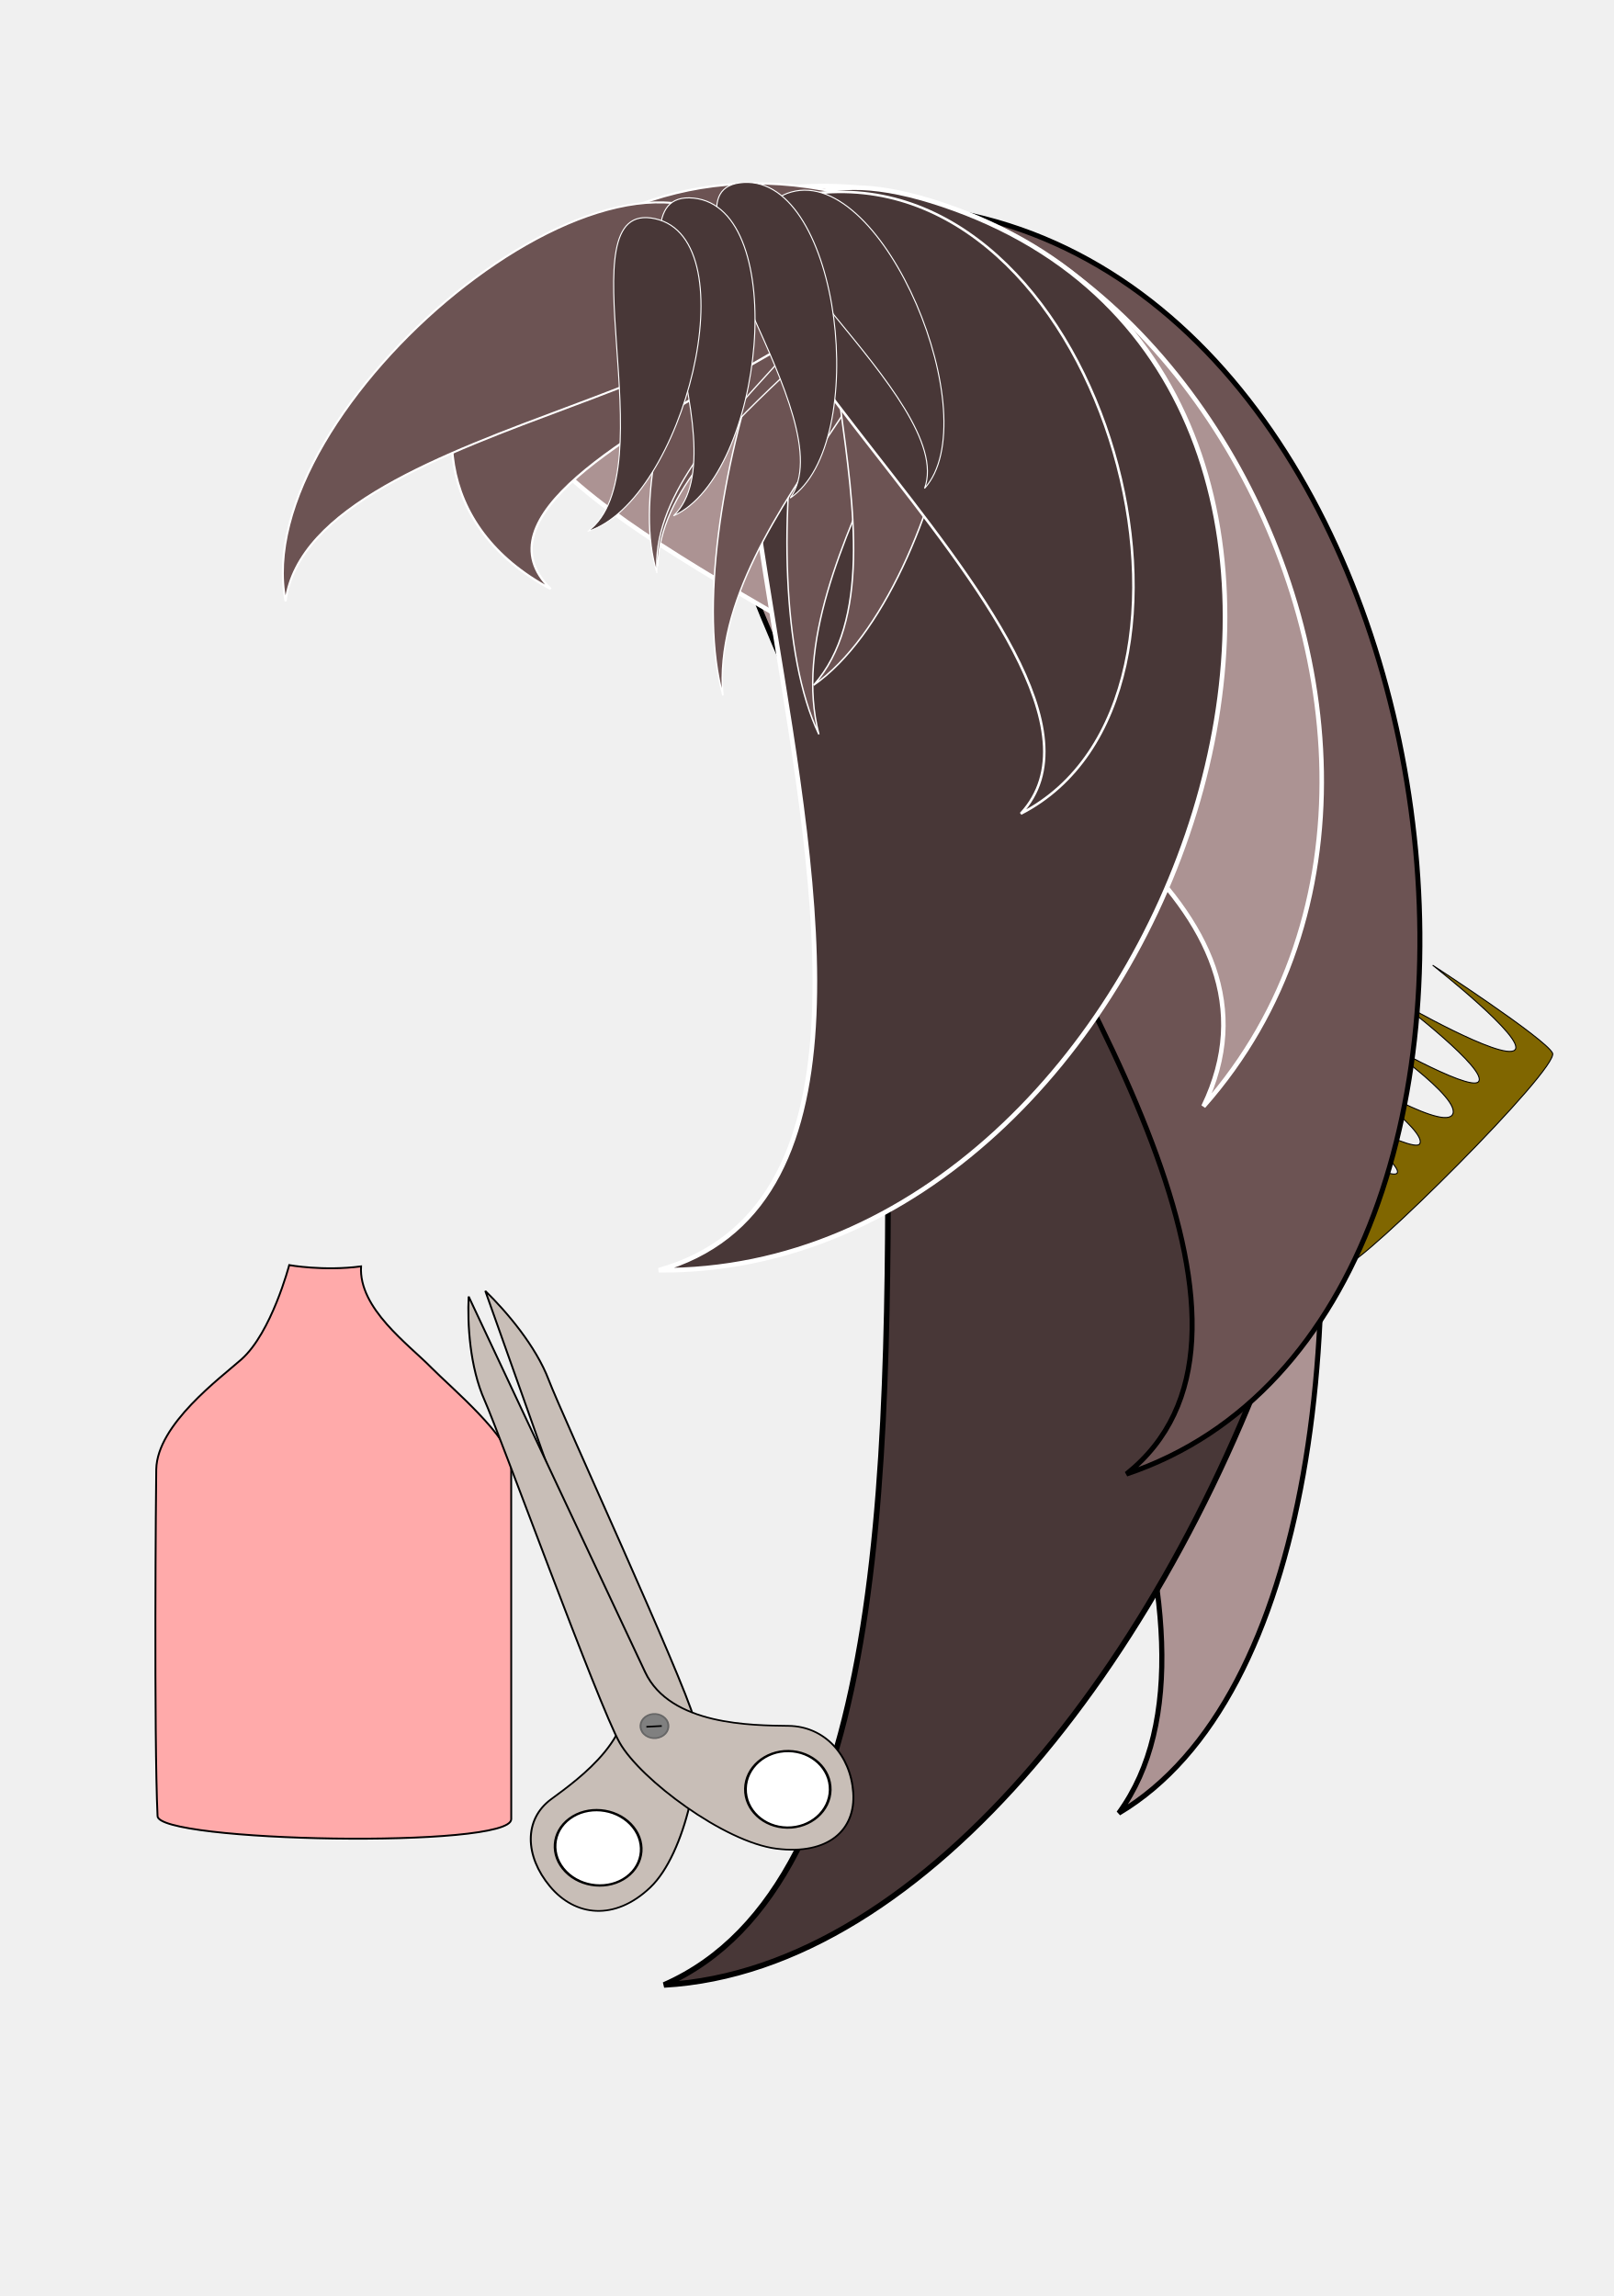
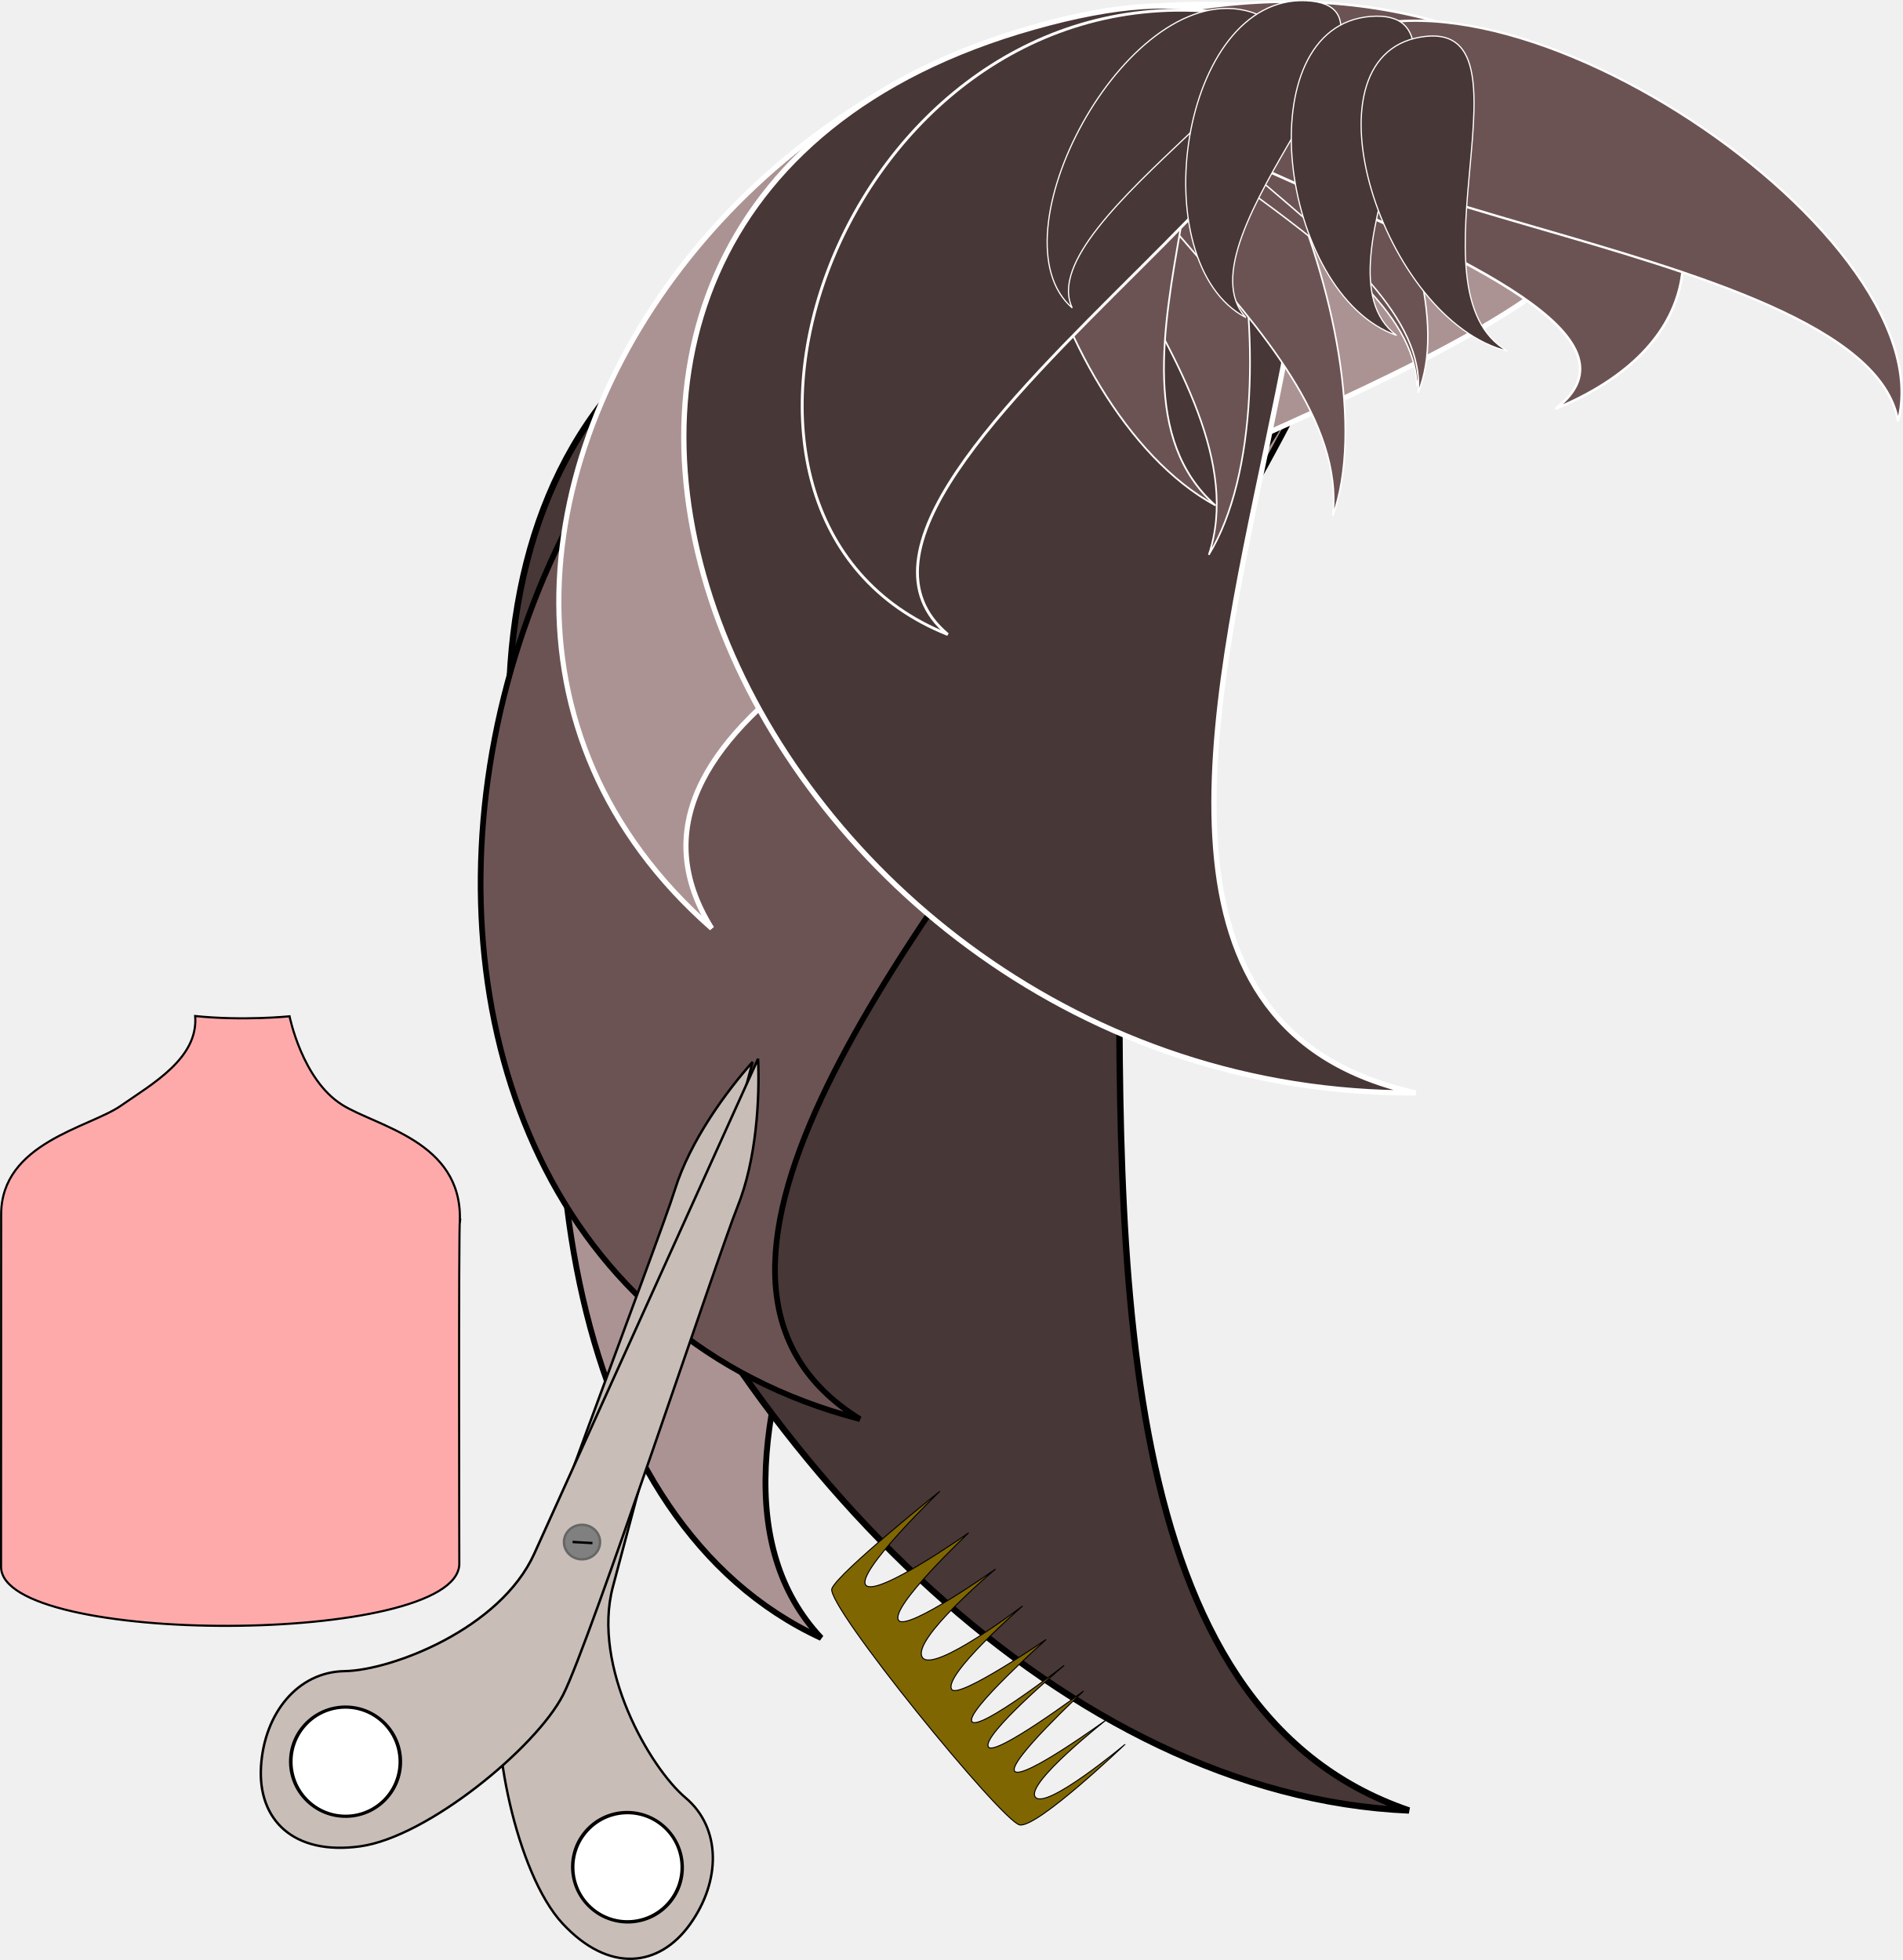
- <svg xmlns="http://www.w3.org/2000/svg" width="184.252" height="262.205" id="svg2" version="1.1">
+ <svg xmlns="http://www.w3.org/2000/svg" width="189.126" height="194.84" id="svg2" version="1.1">
  <defs id="defs4">
    </defs>
-   <g id="layer1" transform="translate(0,-790.1575)">
-     <path style="fill:#ac9393;stroke:#000000;stroke-width:0.585px;stroke-linecap:butt;stroke-linejoin:miter;stroke-opacity:1" d="M 127.735,997.217 C 157.637,956.166 39.216,817.149 93.875,819.02 c 54.66,1.87 78.088,151.897 33.86,178.197 z" id="path2985" />
-     <path style="fill:#483737;stroke:#000000;stroke-width:0.638px;stroke-linecap:butt;stroke-linejoin:miter;stroke-opacity:1" d="m 75.811,1016.84 c 52.782,-23.155 -2.811,-201.962 54.543,-175.306 57.354,26.657 6.015,171.928 -54.543,175.306 z" id="path2985-3" />
-     <path style="fill:#806600;stroke:#000000;stroke-width:0.115px;stroke-linecap:butt;stroke-linejoin:miter;stroke-opacity:1" d="m 140.162,926.516 c 0,0 11.045,8.588 13.287,8.266 2.242,-0.322 24.651,-22.691 23.81,-24.366 -0.841,-1.675 -13.684,-10.029 -13.684,-10.029 0,0 10.836,8.489 9.361,9.698 -1.475,1.209 -13.017,-5.418 -13.017,-5.418 0,0 10.135,7.756 8.87,9.04 -1.111,1.128 -12.272,-5.3 -12.272,-5.3 0,0 10.823,7.354 9.256,9.127 -1.458,1.649 -12.689,-5.326 -12.689,-5.326 0,0 10.17,7.189 8.979,8.615 -0.855,1.024 -11.962,-5.159 -11.962,-5.159 0,0 10.314,7.451 9.405,8.473 -0.91,1.021 -11.688,-5.799 -11.688,-5.799 0,0 10.565,7.243 9.599,8.413 -0.848,1.026 -12.059,-5.768 -12.059,-5.768 0,0 9.642,7.285 8.742,8.262 -0.945,1.024 -11.63,-5.299 -11.63,-5.299 0,0 10.357,6.606 9.002,7.976 -1.355,1.371 -11.306,-5.405 -11.306,-5.405 z" id="path3236" />
-     <path style="fill:#6c5353;stroke:#000000;stroke-width:0.572px;stroke-linecap:butt;stroke-linejoin:miter;stroke-opacity:1" d="m 128.609,958.494 c 38.956,-31.046 -89.667,-149.665 -24.999,-144.812 64.668,4.853 79.691,126.461 24.999,144.812 z" id="path2985-3-6" />
-     <path style="fill:#ac9393;stroke:#ffffff;stroke-width:0.513px;stroke-linecap:butt;stroke-linejoin:miter;stroke-opacity:1" d="M 137.404,916.506 C 159.191,871.434 16.026,849.319 70.358,818.088 124.689,786.858 176.12,872.734 137.404,916.506 z" id="path2985-3-7-5" />
-     <path style="fill:#483737;stroke:#ffffff;stroke-width:0.529px;stroke-linecap:butt;stroke-linejoin:miter;stroke-opacity:1" d="M 75.214,935.219 C 124.342,921.356 49.76,792.48 108.967,814.005 c 59.207,21.525 25.219,121.682 -33.753,121.214 z" id="path2985-3-7" />
-     <path style="fill:#ffaaaa;stroke:#000000;stroke-width:0.212px;stroke-linecap:butt;stroke-linejoin:miter;stroke-opacity:1" d="m 17.987,997.526 c -0.42,-9.016 -0.179,-38.139 -0.147,-39.58 0.113,-5.128 7.328,-10.421 9.728,-12.553 3.433,-3.049 5.453,-10.76 5.453,-10.76 0,0 3.929,0.711 8.203,0.144 -0.295,4.813 5.421,8.907 8.048,11.59 2.095,2.139 9.091,7.993 9.092,10.991 l 0.007,40.551 c 0.002,3.407 -40.554,2.612 -40.384,-0.384 z" id="path3238" />
-     <g id="g3225" transform="matrix(0.1657546,-0.1221141,0.140512,0.1440515,-110.3849,970.5199)">
-       <path id="path3107-1" d="m 611.081,628.771 c -11.35,22.104 -56.011,59.253 -83.444,62.761 -27.433,3.508 -41.51,-12.107 -39.78,-34.592 1.73,-22.485 15.566,-39.78 34.592,-39.78 19.025,0 62.218,0.808 75.926,-31.265 l 96.415,-225.585 c 0.432,16.481 -1.237,42.561 -9.443,62.753 -8.206,20.192 -62.915,183.605 -74.266,205.709 z" style="fill:#c8beb7;stroke:#000000;stroke-width:1px;stroke-linecap:butt;stroke-linejoin:miter;stroke-opacity:1" />
-       <path transform="matrix(-1.456554,0,0,1.367092,1456.8,-410.128)" d="m 656.905,779.518 c 0,9.351 -6.844,16.931 -15.288,16.931 -8.443,0 -15.288,-7.58 -15.288,-16.931 0,-9.351 6.844,-16.931 15.288,-16.931 8.443,0 15.288,7.58 15.288,16.931 z" id="path3111-2" style="fill:#ffffff;stroke:#000000;stroke-width:1;stroke-miterlimit:4;stroke-dasharray:none" />
-       <g transform="matrix(0.7521498,0.6589921,-0.6589921,0.7521498,652.971,-319.9533)" id="g3203" style="fill:#c8beb7">
-         <path style="fill:#c8beb7;stroke:#000000;stroke-width:1px;stroke-linecap:butt;stroke-linejoin:miter;stroke-opacity:1" d="m 554.774,756.107 c 11.35,22.104 56.011,59.253 83.444,62.761 27.433,3.508 41.51,-12.107 39.78,-34.592 -1.73,-22.485 -15.566,-39.78 -34.592,-39.78 -19.025,0 -62.218,0.808 -75.926,-31.265 L 471.065,487.645 c -0.432,16.481 1.237,42.561 9.443,62.753 8.206,20.192 62.915,183.605 74.266,205.709 z" id="path3107-1-9" />
-         <path style="fill:#ffffff;stroke:#000000;stroke-width:1;stroke-miterlimit:4;stroke-dasharray:none" id="path3111-2-3" d="m 656.905,779.518 c 0,9.351 -6.844,16.931 -15.288,16.931 -8.443,0 -15.288,-7.58 -15.288,-16.931 0,-9.351 6.844,-16.931 15.288,-16.931 8.443,0 15.288,7.58 15.288,16.931 z" transform="matrix(1.456554,0,0,1.367092,-290.9456,-282.7913)" />
+   <g id="layer1" transform="translate(23.22878,-839.9284)">
+     <path style="fill:#ac9393;stroke:#000000;stroke-width:0.58px;stroke-linecap:butt;stroke-linejoin:miter;stroke-opacity:1" d="M 58.393,1002.755 C 24.748,966.877 157.994,845.378 96.492,847.013 34.99,848.647 8.629,979.769 58.393,1002.755 z" id="path2985" />
+     <path style="fill:#483737;stroke:#000000;stroke-width:0.633px;stroke-linecap:butt;stroke-linejoin:miter;stroke-opacity:1" d="M 116.817,1019.905 C 57.428,999.668 119.979,843.393 55.446,866.69 -9.088,889.988 48.678,1016.953 116.817,1019.905 z" id="path2985-3" />
+     <path style="fill:#806600;stroke:#000000;stroke-width:0.1px;stroke-linecap:butt;stroke-linejoin:miter;stroke-opacity:1" d="m 88.551,1013.369 c 0,0 -8.662,8.281 -10.42,7.97 -1.758,-0.31 -19.333,-21.88 -18.673,-23.495 0.66,-1.615 10.731,-9.671 10.731,-9.671 0,0 -8.498,8.185 -7.341,9.351 1.157,1.166 10.208,-5.224 10.208,-5.224 0,0 -7.948,7.479 -6.956,8.717 0.872,1.088 9.624,-5.111 9.624,-5.111 0,0 -8.488,7.091 -7.259,8.801 1.143,1.59 9.951,-5.136 9.951,-5.136 0,0 -7.976,6.932 -7.042,8.308 0.671,0.988 9.382,-4.975 9.382,-4.975 0,0 -8.089,7.185 -7.376,8.17 0.713,0.985 9.167,-5.592 9.167,-5.592 0,0 -8.286,6.984 -7.528,8.112 0.665,0.99 9.458,-5.562 9.458,-5.562 0,0 -7.562,7.025 -6.856,7.966 0.741,0.988 9.121,-5.109 9.121,-5.109 0,0 -8.122,6.37 -7.059,7.691 1.063,1.322 8.867,-5.211 8.867,-5.211 z" id="path3236" />
+     <path style="fill:#6c5353;stroke:#000000;stroke-width:0.567px;stroke-linecap:butt;stroke-linejoin:miter;stroke-opacity:1" d="M 62.245,980.999 C 18.412,953.865 163.137,850.194 90.374,854.435 17.61,858.677 0.706,964.96 62.245,980.999 z" id="path2985-3-6" />
+     <path style="fill:#ac9393;stroke:#ffffff;stroke-width:0.509px;stroke-linecap:butt;stroke-linejoin:miter;stroke-opacity:1" d="M 47.514,932.214 C 23,892.822 184.087,873.494 122.954,846.199 61.82,818.903 3.951,893.959 47.514,932.214 z" id="path2985-3-7-5" />
+     <path style="fill:#483737;stroke:#ffffff;stroke-width:0.524px;stroke-linecap:butt;stroke-linejoin:miter;stroke-opacity:1" d="M 117.489,948.569 C 62.211,936.453 146.129,823.817 79.51,842.63 12.891,861.442 51.134,948.978 117.489,948.569 z" id="path2985-3-7" />
+     <path style="fill:#ffaaaa;stroke:#000000;stroke-width:0.21px;stroke-linecap:butt;stroke-linejoin:miter;stroke-opacity:1" d="m 22.482,961.18 c 0.175,-7.806 -8.245,-9.259 -11.701,-11.424 -3.977,-2.491 -5.229,-8.799 -5.229,-8.799 0,0 -4.572,0.47 -9.381,-0.026 0.332,4.206 -4.299,6.761 -7.394,8.921 -3.113,2.172 -11.89,3.661 -11.892,10.815 l -0.008,35.014 c -0.002,7.892 45.203,7.839 45.547,-0.229 0,0 -0.074,-33.857 0.059,-34.272 z" id="path3238" />
+     <g id="g3054" transform="translate(-161.163,-52.02232)">
+       <g transform="matrix(-0.7745211,-0.6325481,-0.6325481,0.7745211,907.4663,309.3867)" id="g3022-3">
+         <g style="fill:#c8beb7" id="g3203-6" transform="matrix(-0.2444678,0.00382497,0.00398864,0.2344358,216.0203,856.2906)">
+           <path id="path3107-1-9-7" d="m 554.774,756.107 c 11.35,22.104 56.011,59.253 83.444,62.761 27.433,3.508 41.51,-12.107 39.78,-34.592 -1.73,-22.485 -15.566,-39.78 -34.592,-39.78 -19.025,0 -63.57,-16.801 -77.956,-48.551 l -94.385,-208.3 c -0.432,16.481 1.237,42.561 9.443,62.753 8.206,20.192 62.915,183.605 74.266,205.709 z" style="fill:#c8beb7;stroke:#000000;stroke-width:1px;stroke-linecap:butt;stroke-linejoin:miter;stroke-opacity:1" />
+           <path transform="matrix(1.456554,0,0,1.367092,-290.9456,-282.7913)" d="m 656.905,779.518 c 0,9.351 -6.844,16.931 -15.288,16.931 -8.443,0 -15.288,-7.58 -15.288,-16.931 0,-9.351 6.844,-16.931 15.288,-16.931 8.443,0 15.288,7.58 15.288,16.931 z" id="path3111-2-3-5" style="fill:#ffffff;stroke:#000000;stroke-width:1;stroke-miterlimit:4;stroke-dasharray:none" />
+         </g>
      </g>
-       <path transform="translate(351.3338,-132.2363)" d="m 248.431,750.762 c 0,4.05 -3.283,7.334 -7.334,7.334 -4.05,0 -7.334,-3.283 -7.334,-7.334 0,-4.05 3.283,-7.334 7.334,-7.334 4.05,0 7.334,3.283 7.334,7.334 z" id="path3219" style="fill:#808080;fill-opacity:1;stroke:#666666;stroke-width:1;stroke-miterlimit:4;stroke-dasharray:none" />
-       <path id="path3223" d="m 588.906,616.112 6.482,4.862" style="fill:none;stroke:#000000;stroke-width:1px;stroke-linecap:butt;stroke-linejoin:miter;stroke-opacity:1" />
+       <g transform="translate(110.4786,24.78823)" id="g3022">
+         <g style="fill:#c8beb7" id="g3203" transform="matrix(-0.2444678,0.00382497,0.00398864,0.2344358,216.0203,856.2906)">
+           <path id="path3107-1-9" d="m 554.774,756.107 c 11.35,22.104 56.011,59.253 83.444,62.761 27.433,3.508 41.51,-12.107 39.78,-34.592 -1.73,-22.485 -15.566,-39.78 -34.592,-39.78 -19.025,0 -63.57,-16.801 -77.956,-48.551 l -94.385,-208.3 c -0.432,16.481 1.237,42.561 9.443,62.753 8.206,20.192 62.915,183.605 74.266,205.709 z" style="fill:#c8beb7;stroke:#000000;stroke-width:1px;stroke-linecap:butt;stroke-linejoin:miter;stroke-opacity:1" />
+           <path transform="matrix(1.456554,0,0,1.367092,-290.9456,-282.7913)" d="m 656.905,779.518 c 0,9.351 -6.844,16.931 -15.288,16.931 -8.443,0 -15.288,-7.58 -15.288,-16.931 0,-9.351 6.844,-16.931 15.288,-16.931 8.443,0 15.288,7.58 15.288,16.931 z" id="path3111-2-3" style="fill:#ffffff;stroke:#000000;stroke-width:1;stroke-miterlimit:4;stroke-dasharray:none" />
+         </g>
+       </g>
+       <g transform="translate(77.74369,58.93882)" id="g3018">
+         <path style="fill:#808080;fill-opacity:1;stroke:#666666;stroke-width:1;stroke-miterlimit:4;stroke-dasharray:none" id="path3219" d="m 248.431,750.762 c 0,4.05 -3.283,7.334 -7.334,7.334 -4.05,0 -7.334,-3.283 -7.334,-7.334 0,-4.05 3.283,-7.334 7.334,-7.334 4.05,0 7.334,3.283 7.334,7.334 z" transform="matrix(-0.1865049,-0.1516144,-0.1581023,0.1788515,281.7042,888.5844)" />
+         <path style="fill:none;stroke:#000000;stroke-width:0.239px;stroke-linecap:butt;stroke-linejoin:miter;stroke-opacity:1" d="m 119.08,986.408 -1.978,-0.113" id="path3223" />
+       </g>
    </g>
-     <path style="fill:#6c5353;stroke:#ffffff;stroke-width:0.163px;stroke-linecap:butt;stroke-linejoin:miter;stroke-opacity:1" d="M 93.496,874.019 C 88.163,853.508 115.281,826.391 104.003,816.527 92.725,806.664 84.923,856.046 93.496,874.019 z" id="path2985-3-7-5-3-3" />
-     <path style="fill:#6c5353;stroke:#ffffff;stroke-width:0.163px;stroke-linecap:butt;stroke-linejoin:miter;stroke-opacity:1" d="M 82.54,869.584 C 80.711,848.277 111.881,827.047 102.435,815.032 92.99,803.016 77.104,850.122 82.54,869.584 z" id="path2985-3-7-5-3-3-6" />
-     <path style="fill:#6c5353;stroke:#ffffff;stroke-width:0.145px;stroke-linecap:butt;stroke-linejoin:miter;stroke-opacity:1" d="m 75.123,854.805 c 0.149,-16.812 33.118,-30.632 24.833,-40.86 -8.285,-10.228 -28.442,25.169 -24.833,40.86 z" id="path2985-3-7-5-3-3-6-7" />
-     <path style="fill:#6c5353;stroke:#ffffff;stroke-width:0.145px;stroke-linecap:butt;stroke-linejoin:miter;stroke-opacity:1" d="M 75.012,855.593 C 73.752,838.817 105.475,822.947 96.355,813.27 87.235,803.593 70.098,840.172 75.012,855.593 z" id="path2985-3-7-5-3-3-6-7-5" />
-     <path style="fill:#6c5353;stroke:#ffffff;stroke-width:0.173px;stroke-linecap:butt;stroke-linejoin:miter;stroke-opacity:1" d="m 92.896,868.408 c 13,-14.746 -7.6,-51.696 8.287,-54.336 15.887,-2.64 7.416,43.407 -8.287,54.336 z" id="path2985-3-7-5-3-3-6-7-5-3-5" />
-     <path style="fill:#6c5353;stroke:#ffffff;stroke-width:0.255px;stroke-linecap:butt;stroke-linejoin:miter;stroke-opacity:1" d="M 62.879,857.421 C 46.33,841.26 130.482,819.894 95.484,812.123 60.487,804.351 36.277,843.26 62.879,857.421 z" id="path2985-3-7-5-3" />
-     <path style="fill:#483737;stroke:#ffffff;stroke-width:0.288px;stroke-linecap:butt;stroke-linejoin:miter;stroke-opacity:1" d="m 116.552,883.081 c 17.129,-18.487 -54.739,-68.598 -22.399,-70.942 32.34,-2.344 48.195,57.672 22.399,70.942 z" id="path2985-3-7-6" />
-     <path style="fill:#483737;stroke:#ffffff;stroke-width:0.119px;stroke-linecap:butt;stroke-linejoin:miter;stroke-opacity:1" d="m 105.56,845.932 c 3.739,-10.096 -25.801,-30.89 -15.209,-33.846 10.591,-2.956 22.421,25.849 15.209,33.846 z" id="path2985-3-7-6-2" />
-     <path style="fill:#6c5353;stroke:#ffffff;stroke-width:0.228px;stroke-linecap:butt;stroke-linejoin:miter;stroke-opacity:1" d="m 32.606,858.828 c 2.804,-21.629 66.555,-24.053 52.592,-41.128 -13.963,-17.075 -56.987,19.189 -52.592,41.128 z" id="path2985-3-7-5-3-3-6-7-5-3" />
-     <path style="fill:#483737;stroke:#ffffff;stroke-width:0.119px;stroke-linecap:butt;stroke-linejoin:miter;stroke-opacity:1" d="m 90.218,847.037 c 6.444,-9.007 -16.41,-35.406 -5.31,-36.042 11.1,-0.636 14.537,29.803 5.31,36.042 z" id="path2985-3-7-6-2-9" />
-     <path style="fill:#483737;stroke:#ffffff;stroke-width:0.119px;stroke-linecap:butt;stroke-linejoin:miter;stroke-opacity:1" d="m 76.902,849.064 c 8.217,-7.842 -8.749,-37.405 2.299,-36.281 11.049,1.124 8.077,31.6 -2.299,36.281 z" id="path2985-3-7-6-2-9-1" />
-     <path style="fill:#483737;stroke:#ffffff;stroke-width:0.119px;stroke-linecap:butt;stroke-linejoin:miter;stroke-opacity:1" d="m 67.099,850.85 c 9.318,-6.85 -3.095,-38.075 7.693,-35.716 10.788,2.36 3.294,32.244 -7.693,35.716 z" id="path2985-3-7-6-2-9-2" />
+     <path style="fill:#6c5353;stroke:#ffffff;stroke-width:0.162px;stroke-linecap:butt;stroke-linejoin:miter;stroke-opacity:1" d="m 96.919,895.082 c 6.001,-17.927 -24.513,-41.627 -11.823,-50.247 12.69,-8.621 21.468,34.539 11.823,50.247 z" id="path2985-3-7-5-3-3" />
+     <path style="fill:#6c5353;stroke:#ffffff;stroke-width:0.162px;stroke-linecap:butt;stroke-linejoin:miter;stroke-opacity:1" d="m 109.246,891.205 c 2.058,-18.622 -33.014,-37.176 -22.386,-47.678 10.628,-10.501 28.503,30.668 22.386,47.678 z" id="path2985-3-7-5-3-3-6" />
+     <path style="fill:#6c5353;stroke:#ffffff;stroke-width:0.144px;stroke-linecap:butt;stroke-linejoin:miter;stroke-opacity:1" d="m 117.592,878.288 c -0.168,-14.693 -37.264,-26.772 -27.941,-35.711 9.323,-8.94 32.002,21.998 27.941,35.711 z" id="path2985-3-7-5-3-3-6-7" />
+     <path style="fill:#6c5353;stroke:#ffffff;stroke-width:0.144px;stroke-linecap:butt;stroke-linejoin:miter;stroke-opacity:1" d="m 117.717,878.977 c 1.417,-14.663 -34.277,-28.532 -24.015,-36.99 10.262,-8.458 29.544,23.512 24.015,36.99 z" id="path2985-3-7-5-3-3-6-7-5" />
+     <path style="fill:#6c5353;stroke:#ffffff;stroke-width:0.171px;stroke-linecap:butt;stroke-linejoin:miter;stroke-opacity:1" d="m 97.594,890.177 c -14.627,-12.888 8.551,-45.182 -9.325,-47.489 -17.876,-2.307 -8.344,37.937 9.325,47.489 z" id="path2985-3-7-5-3-3-6-7-5-3-5" />
+     <path style="fill:#6c5353;stroke:#ffffff;stroke-width:0.253px;stroke-linecap:butt;stroke-linejoin:miter;stroke-opacity:1" d="m 131.368,880.575 c 18.621,-14.124 -76.066,-32.798 -36.687,-39.59 39.379,-6.792 66.619,27.213 36.687,39.59 z" id="path2985-3-7-5-3" />
+     <path style="fill:#483737;stroke:#ffffff;stroke-width:0.286px;stroke-linecap:butt;stroke-linejoin:miter;stroke-opacity:1" d="M 70.977,903.001 C 51.703,886.844 132.568,843.047 96.18,840.999 59.791,838.95 41.951,891.403 70.977,903.001 z" id="path2985-3-7-6" />
+     <path style="fill:#483737;stroke:#ffffff;stroke-width:0.118px;stroke-linecap:butt;stroke-linejoin:miter;stroke-opacity:1" d="M 83.344,870.533 C 79.138,861.71 112.375,843.536 100.458,840.952 88.541,838.368 75.231,863.544 83.344,870.533 z" id="path2985-3-7-6-2" />
+     <path style="fill:#6c5353;stroke:#ffffff;stroke-width:0.226px;stroke-linecap:butt;stroke-linejoin:miter;stroke-opacity:1" d="m 165.431,881.805 c -3.156,-18.903 -74.887,-21.022 -59.176,-35.945 15.711,-14.923 64.121,16.771 59.176,35.945 z" id="path2985-3-7-5-3-3-6-7-5-3" />
+     <path style="fill:#483737;stroke:#ffffff;stroke-width:0.118px;stroke-linecap:butt;stroke-linejoin:miter;stroke-opacity:1" d="m 100.607,871.499 c -7.251,-7.872 18.464,-30.944 5.975,-31.5 -12.49,-0.555 -16.357,26.048 -5.975,31.5 z" id="path2985-3-7-6-2-9" />
+     <path style="fill:#483737;stroke:#ffffff;stroke-width:0.118px;stroke-linecap:butt;stroke-linejoin:miter;stroke-opacity:1" d="m 115.589,873.271 c -9.246,-6.854 9.845,-32.692 -2.587,-31.709 -12.432,0.983 -9.088,27.618 2.587,31.709 z" id="path2985-3-7-6-2-9-1" />
+     <path style="fill:#483737;stroke:#ffffff;stroke-width:0.118px;stroke-linecap:butt;stroke-linejoin:miter;stroke-opacity:1" d="m 126.62,874.832 c -10.484,-5.986 3.482,-33.277 -8.656,-31.215 -12.138,2.063 -3.707,28.181 8.656,31.215 z" id="path2985-3-7-6-2-9-2" />
  </g>
</svg>
